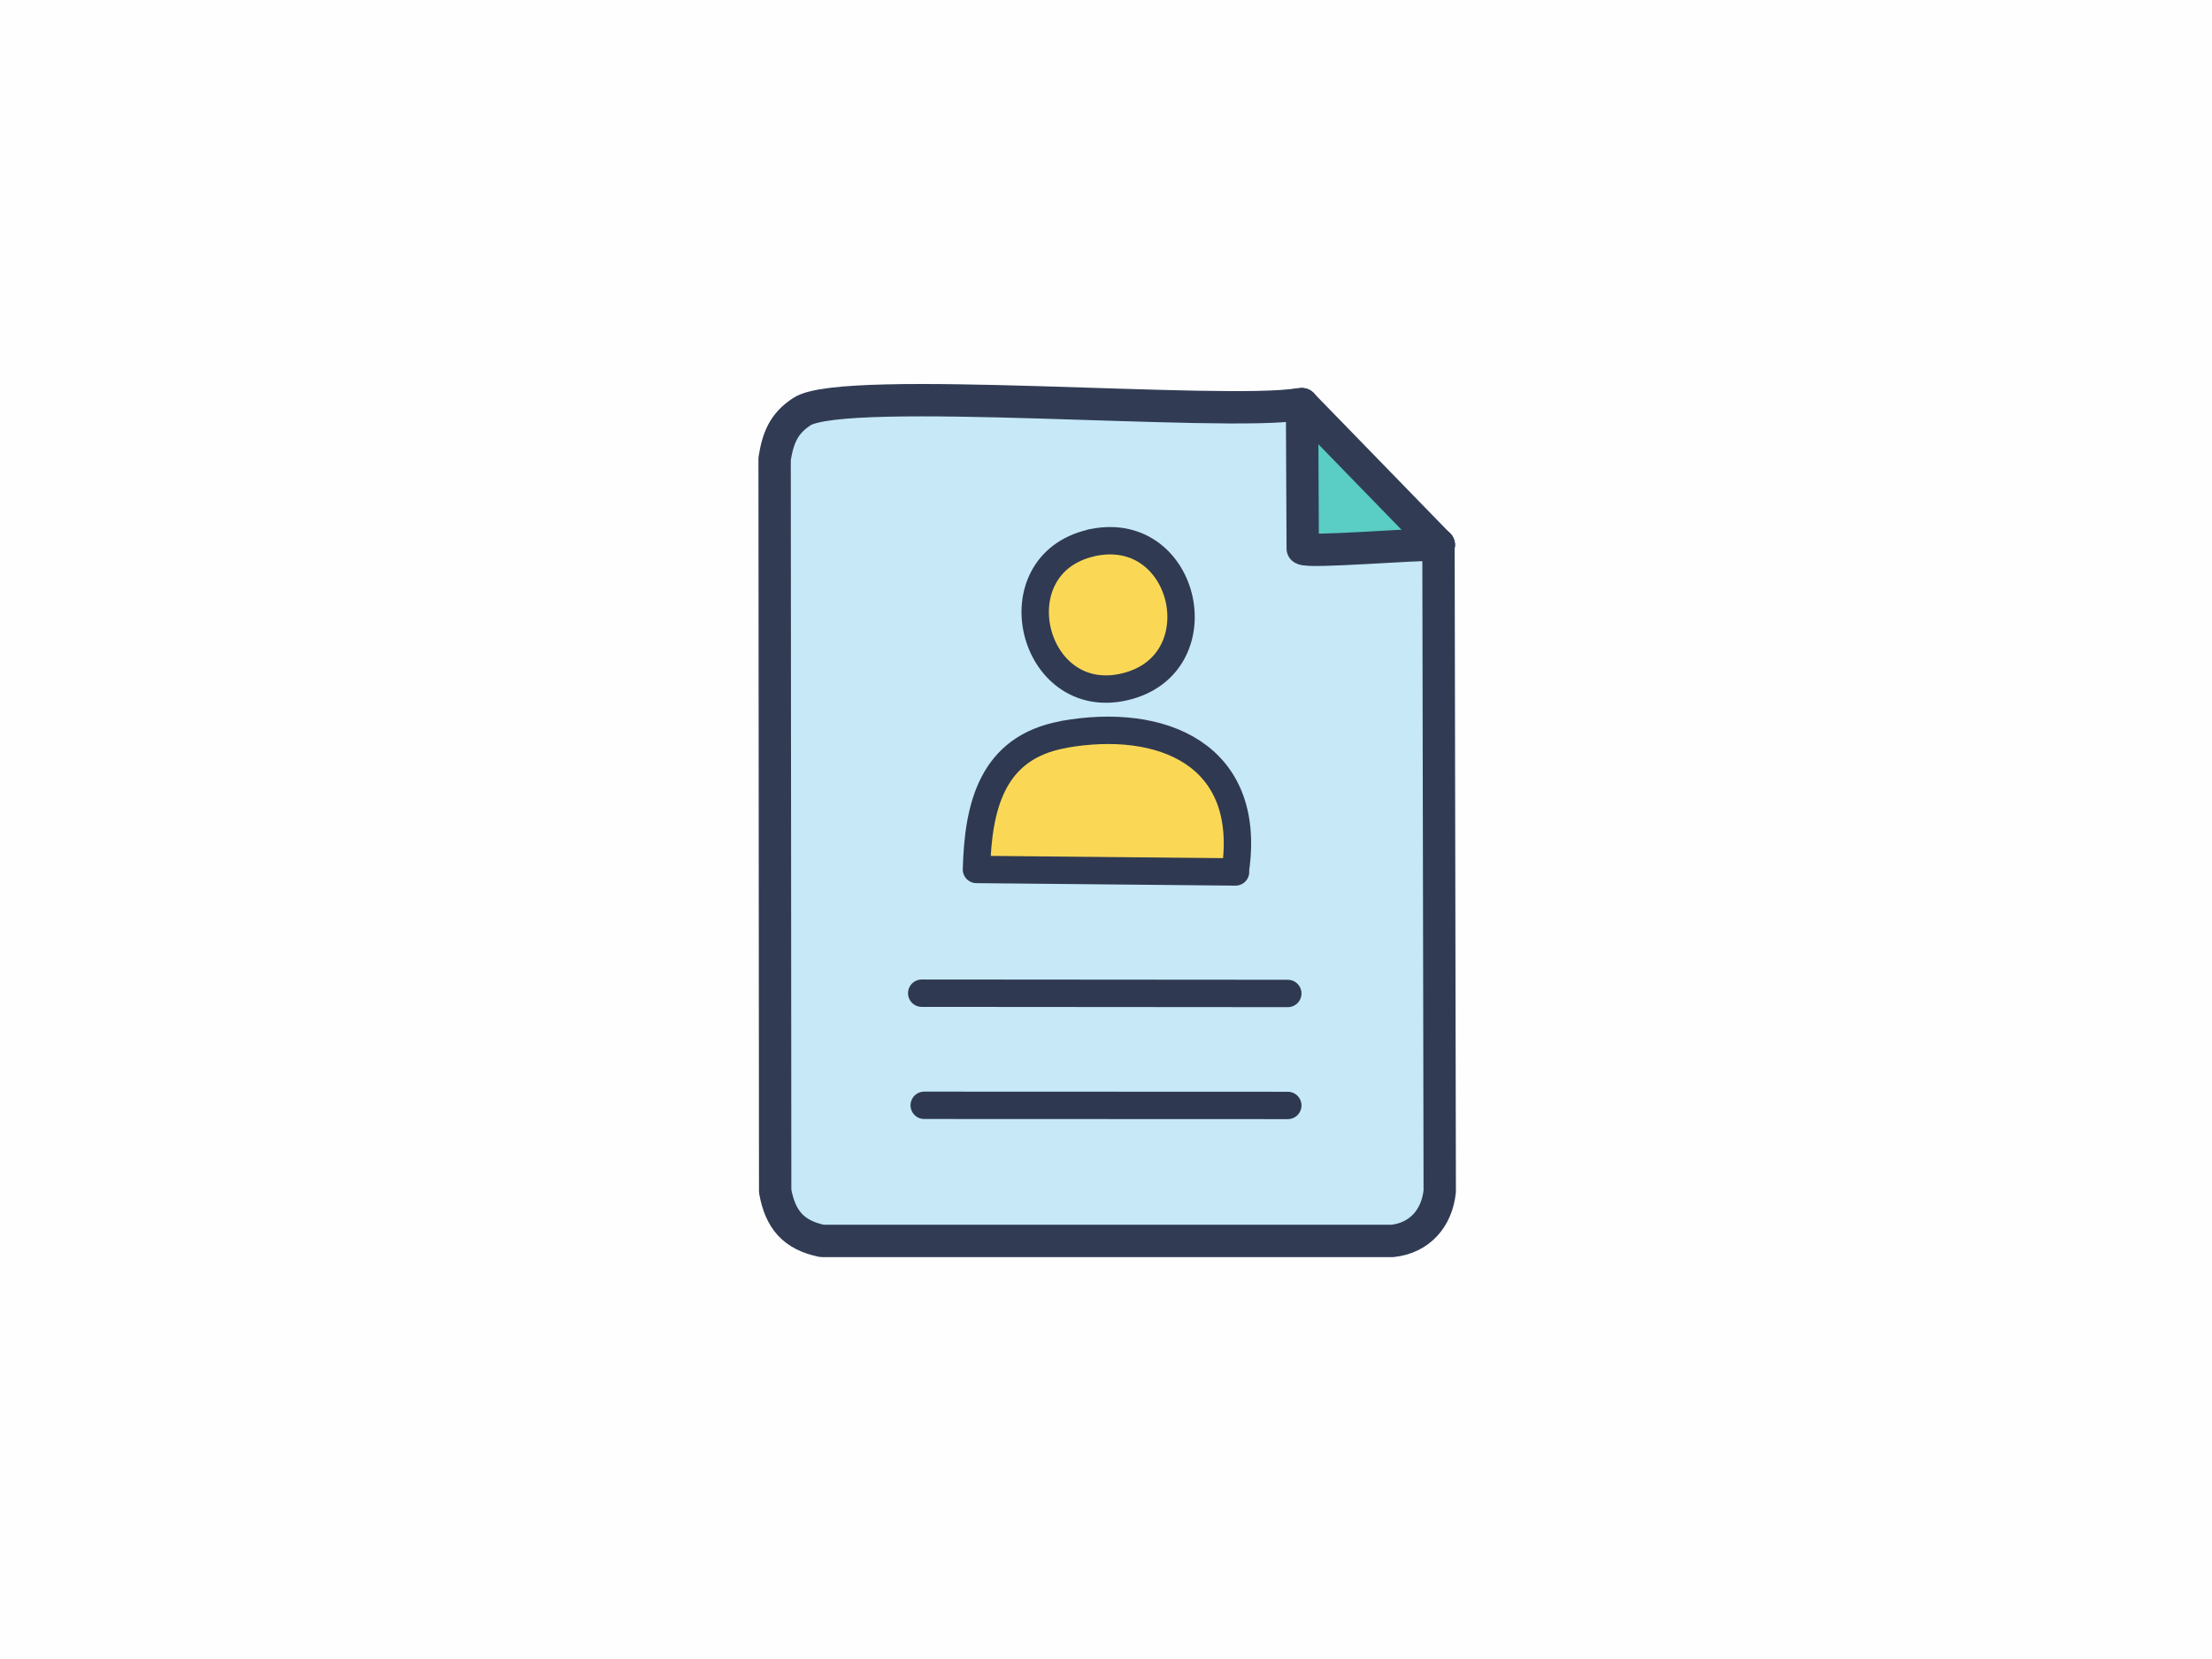
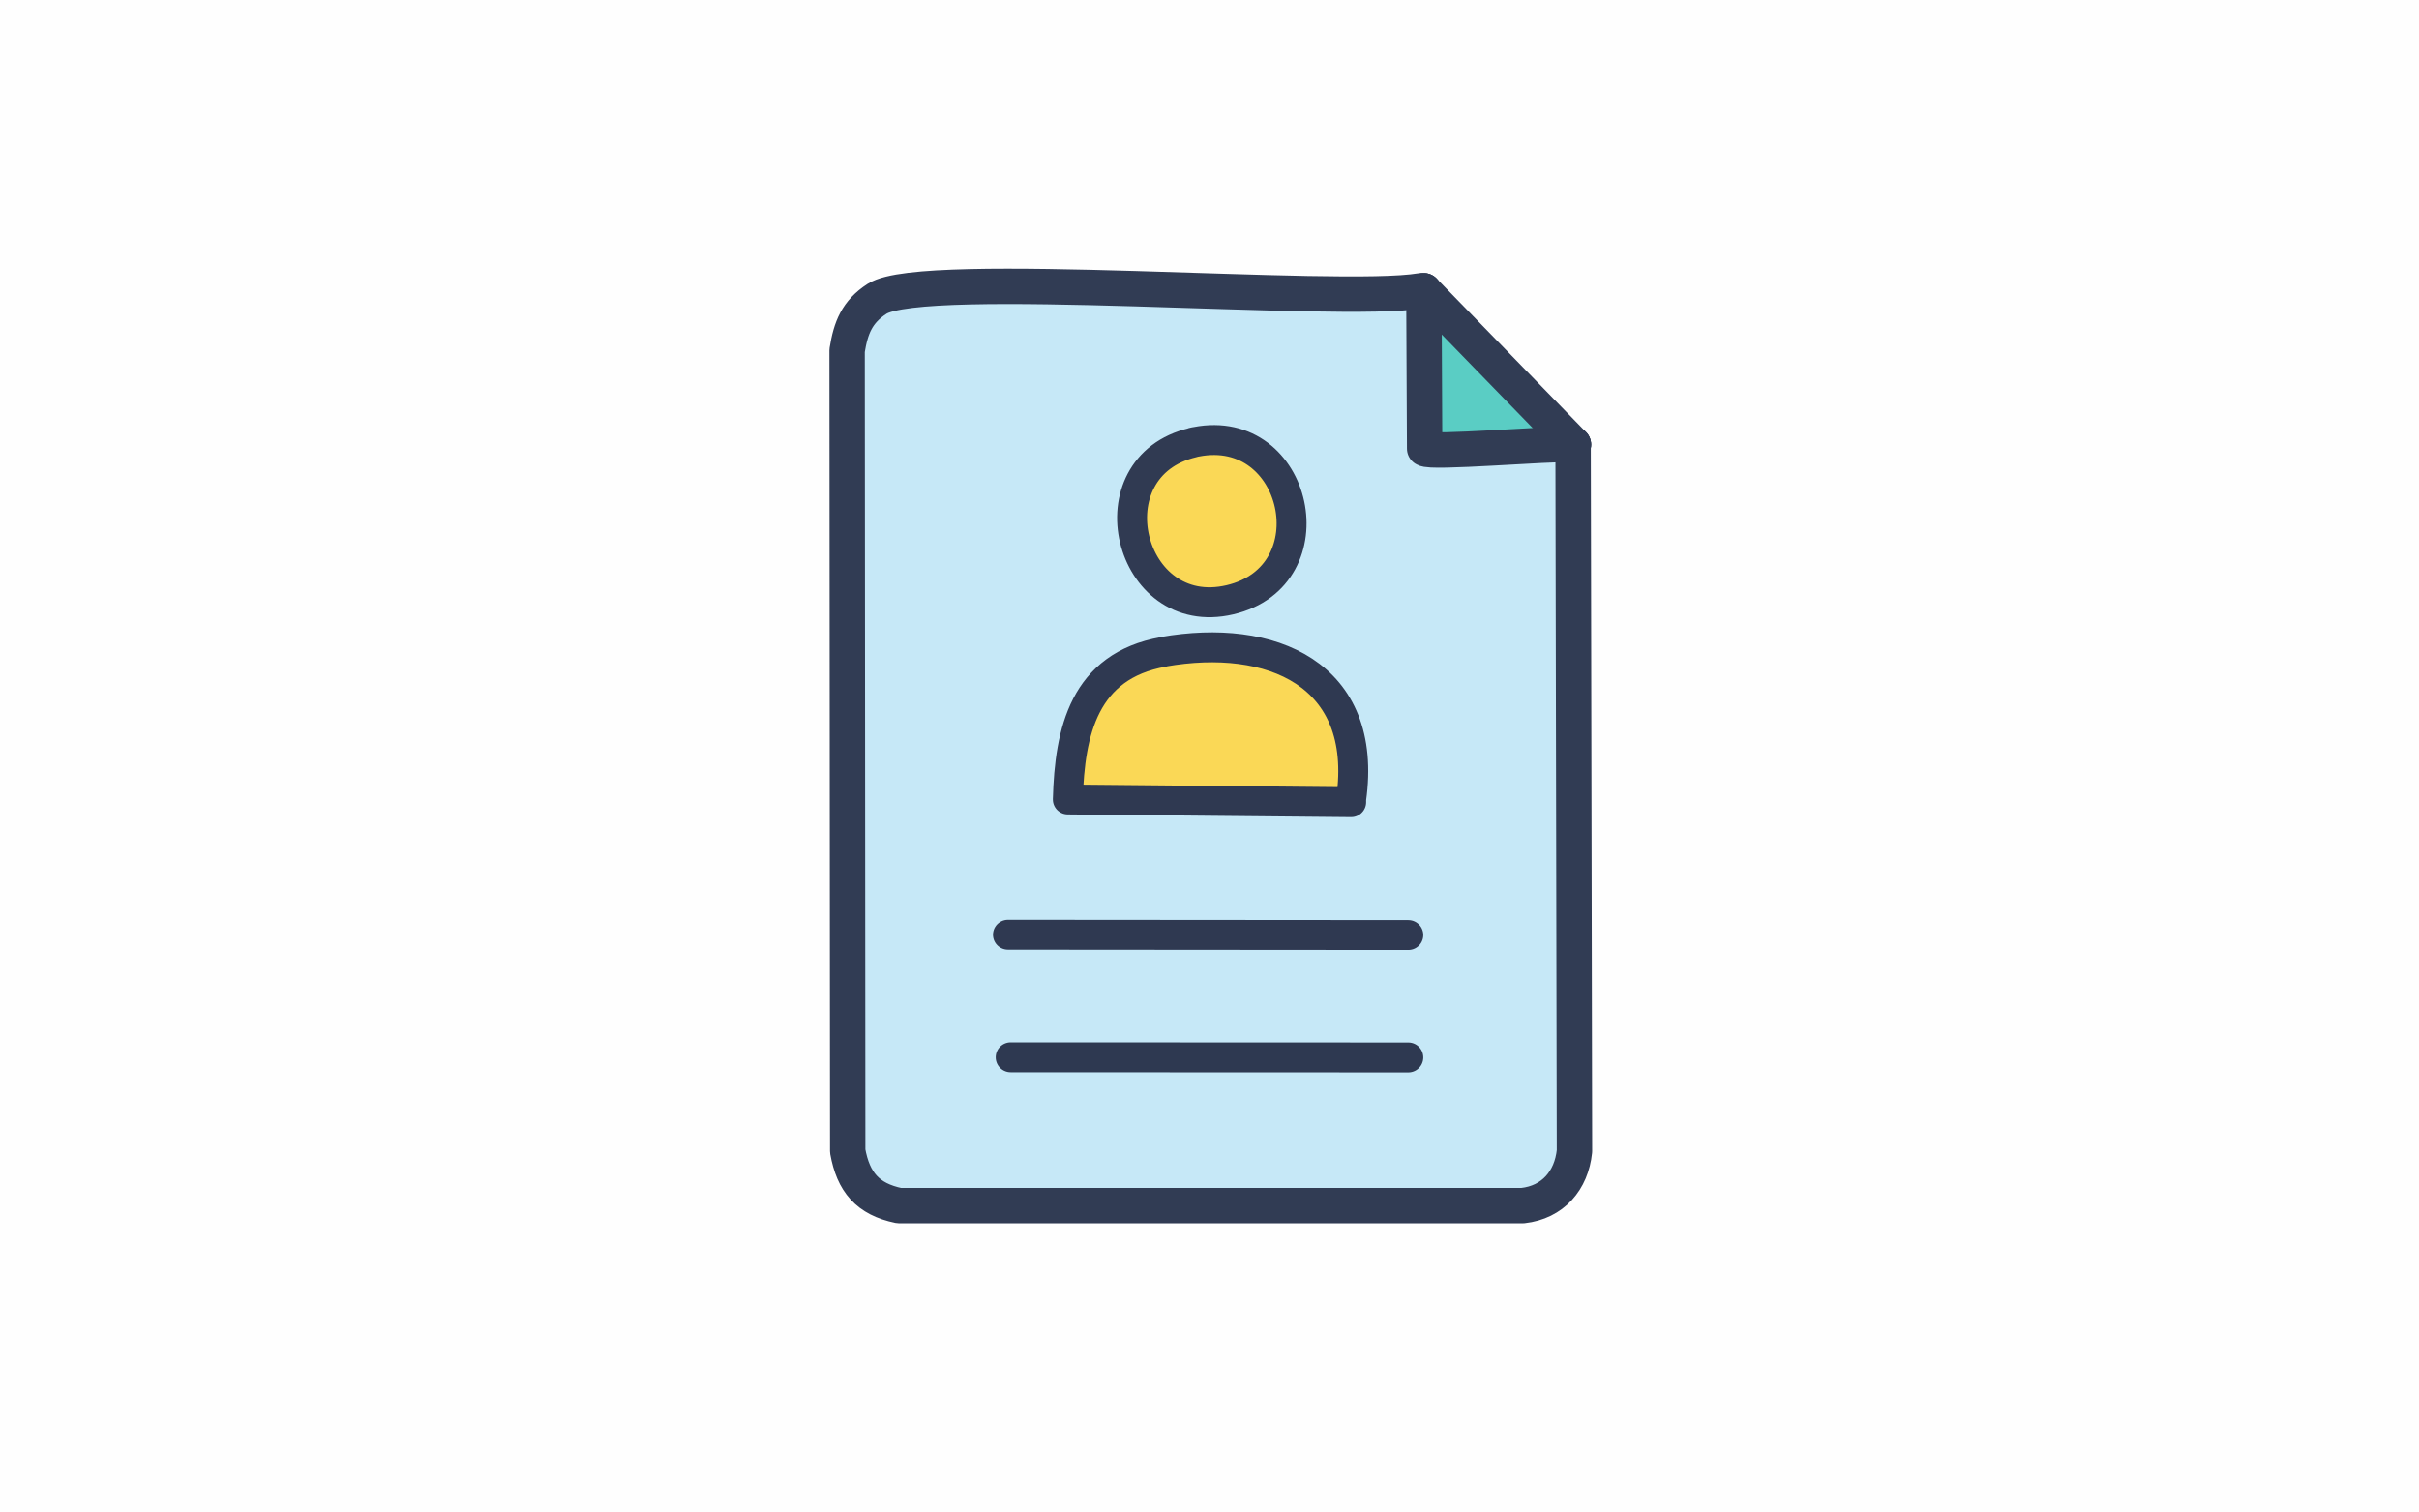
- <svg xmlns="http://www.w3.org/2000/svg" id="Layer_1" version="1.1" viewBox="0 0 160 120">
+ <svg xmlns="http://www.w3.org/2000/svg" id="Layer_1" version="1.1" viewBox="0 0 160 100">
  <defs>
    <style>
      .st0, .st1, .st2, .st3, .st4 {
        stroke-linecap: round;
        stroke-linejoin: round;
      }

      .st0, .st1, .st4 {
        fill: none;
      }

      .st0, .st2 {
        stroke: #2f3951;
      }

      .st0, .st2, .st3, .st4 {
        stroke-width: 1.98px;
      }

      .st5 {
        fill: #c6e8f7;
      }

      .st1 {
        stroke: #313c54;
        stroke-width: 2.34px;
      }

      .st2, .st3 {
        fill: #fad856;
      }

      .st6 {
        fill: #fefefe;
      }

      .st3 {
        stroke: #303a52;
      }

      .st4 {
        stroke: #2e3951;
      }

      .st7 {
        fill: #5acdc4;
      }
    </style>
  </defs>
  <g id="Generative_Object">
    <g>
-       <rect class="st6" x="-23.06" y="-20.5" width="206.13" height="160" />
-       <path class="st7" d="M104.07,39.41h-.18c-1.31-.08-9.31.61-9.66.27l-.05-10.44h0l9.89,10.17h0Z" />
+       <rect class="st6" x="-23.06" y="-30.5" width="206.13" height="160" />
+       <path class="st7" d="M104.07,29.41h-.18c-1.31-.08-9.31.61-9.66.27l-.05-10.44h0l9.89,10.17h0Z" />
      <g>
-         <path class="st5" d="M94.18,29.24l.05,10.44c.35.33,8.35-.36,9.66-.27h.18l-.02.19.09,46.56c-.2,1.94-1.43,3.38-3.42,3.6h-41.26c-2.08-.43-3.02-1.56-3.39-3.6l-.04-52.97c.24-1.5.66-2.56,1.98-3.42,3.07-2,30.48.4,35.96-.53,0,0,.21,0,.21,0Z" />
-         <path class="st2" d="M76.94,53.12c7.11-1.26,13.6,1.45,12.43,9.75v.2l-18.74-.18c.12-4.51,1.08-8.83,6.31-9.76h0Z" />
-         <path class="st3" d="M78.91,39.27c.07-.02.14-.03.21-.04,6.75-1.32,8.97,8.87,2.23,10.45s-9.26-8.81-2.44-10.4h0Z" />
+         <path class="st5" d="M94.18,19.24l.05,10.44c.35.33,8.35-.36,9.66-.27h.18l-.02.19.09,46.56c-.2,1.94-1.43,3.38-3.42,3.6h-41.26c-2.08-.43-3.02-1.56-3.39-3.6l-.04-52.97c.24-1.5.66-2.56,1.98-3.42,3.07-2,30.48.4,35.96-.53,0,0,.21,0,.21,0Z" />
+         <path class="st2" d="M76.94,43.12c7.11-1.26,13.6,1.45,12.43,9.75v.2l-18.74-.18c.12-4.51,1.08-8.83,6.31-9.76h0Z" />
+         <path class="st3" d="M78.91,29.27c.07-.02.14-.03.21-.04,6.75-1.32,8.97,8.87,2.23,10.45s-9.26-8.81-2.44-10.4h0Z" />
      </g>
    </g>
    <g>
-       <line class="st1" x1="94.18" y1="29.24" x2="104.07" y2="39.41" />
-       <path class="st1" d="M94.18,29.24h-.21c-5.48.92-32.89-1.47-35.96.53-1.33.86-1.74,1.92-1.98,3.42l.04,52.97c.37,2.04,1.31,3.17,3.39,3.6h41.26c1.99-.22,3.22-1.66,3.42-3.6l-.09-46.56.02-.19" />
-       <line class="st4" x1="93.15" y1="79.96" x2="66.85" y2="79.95" />
-       <line class="st0" x1="66.67" y1="71.84" x2="93.15" y2="71.86" />
-       <path class="st1" d="M94.18,29.24l.05,10.44c.35.33,8.35-.36,9.66-.27h.18" />
+       <line class="st1" x1="94.18" y1="19.24" x2="104.07" y2="29.41" />
+       <path class="st1" d="M94.18,19.24h-.21c-5.48.92-32.89-1.47-35.96.53-1.33.86-1.74,1.92-1.98,3.42l.04,52.97c.37,2.04,1.31,3.17,3.39,3.6h41.26c1.99-.22,3.22-1.66,3.42-3.6l-.09-46.56.02-.19" />
+       <line class="st4" x1="93.15" y1="69.96" x2="66.85" y2="69.95" />
+       <line class="st0" x1="66.67" y1="61.84" x2="93.15" y2="61.86" />
+       <path class="st1" d="M94.18,19.24l.05,10.44c.35.33,8.35-.36,9.66-.27h.18" />
    </g>
  </g>
</svg>
